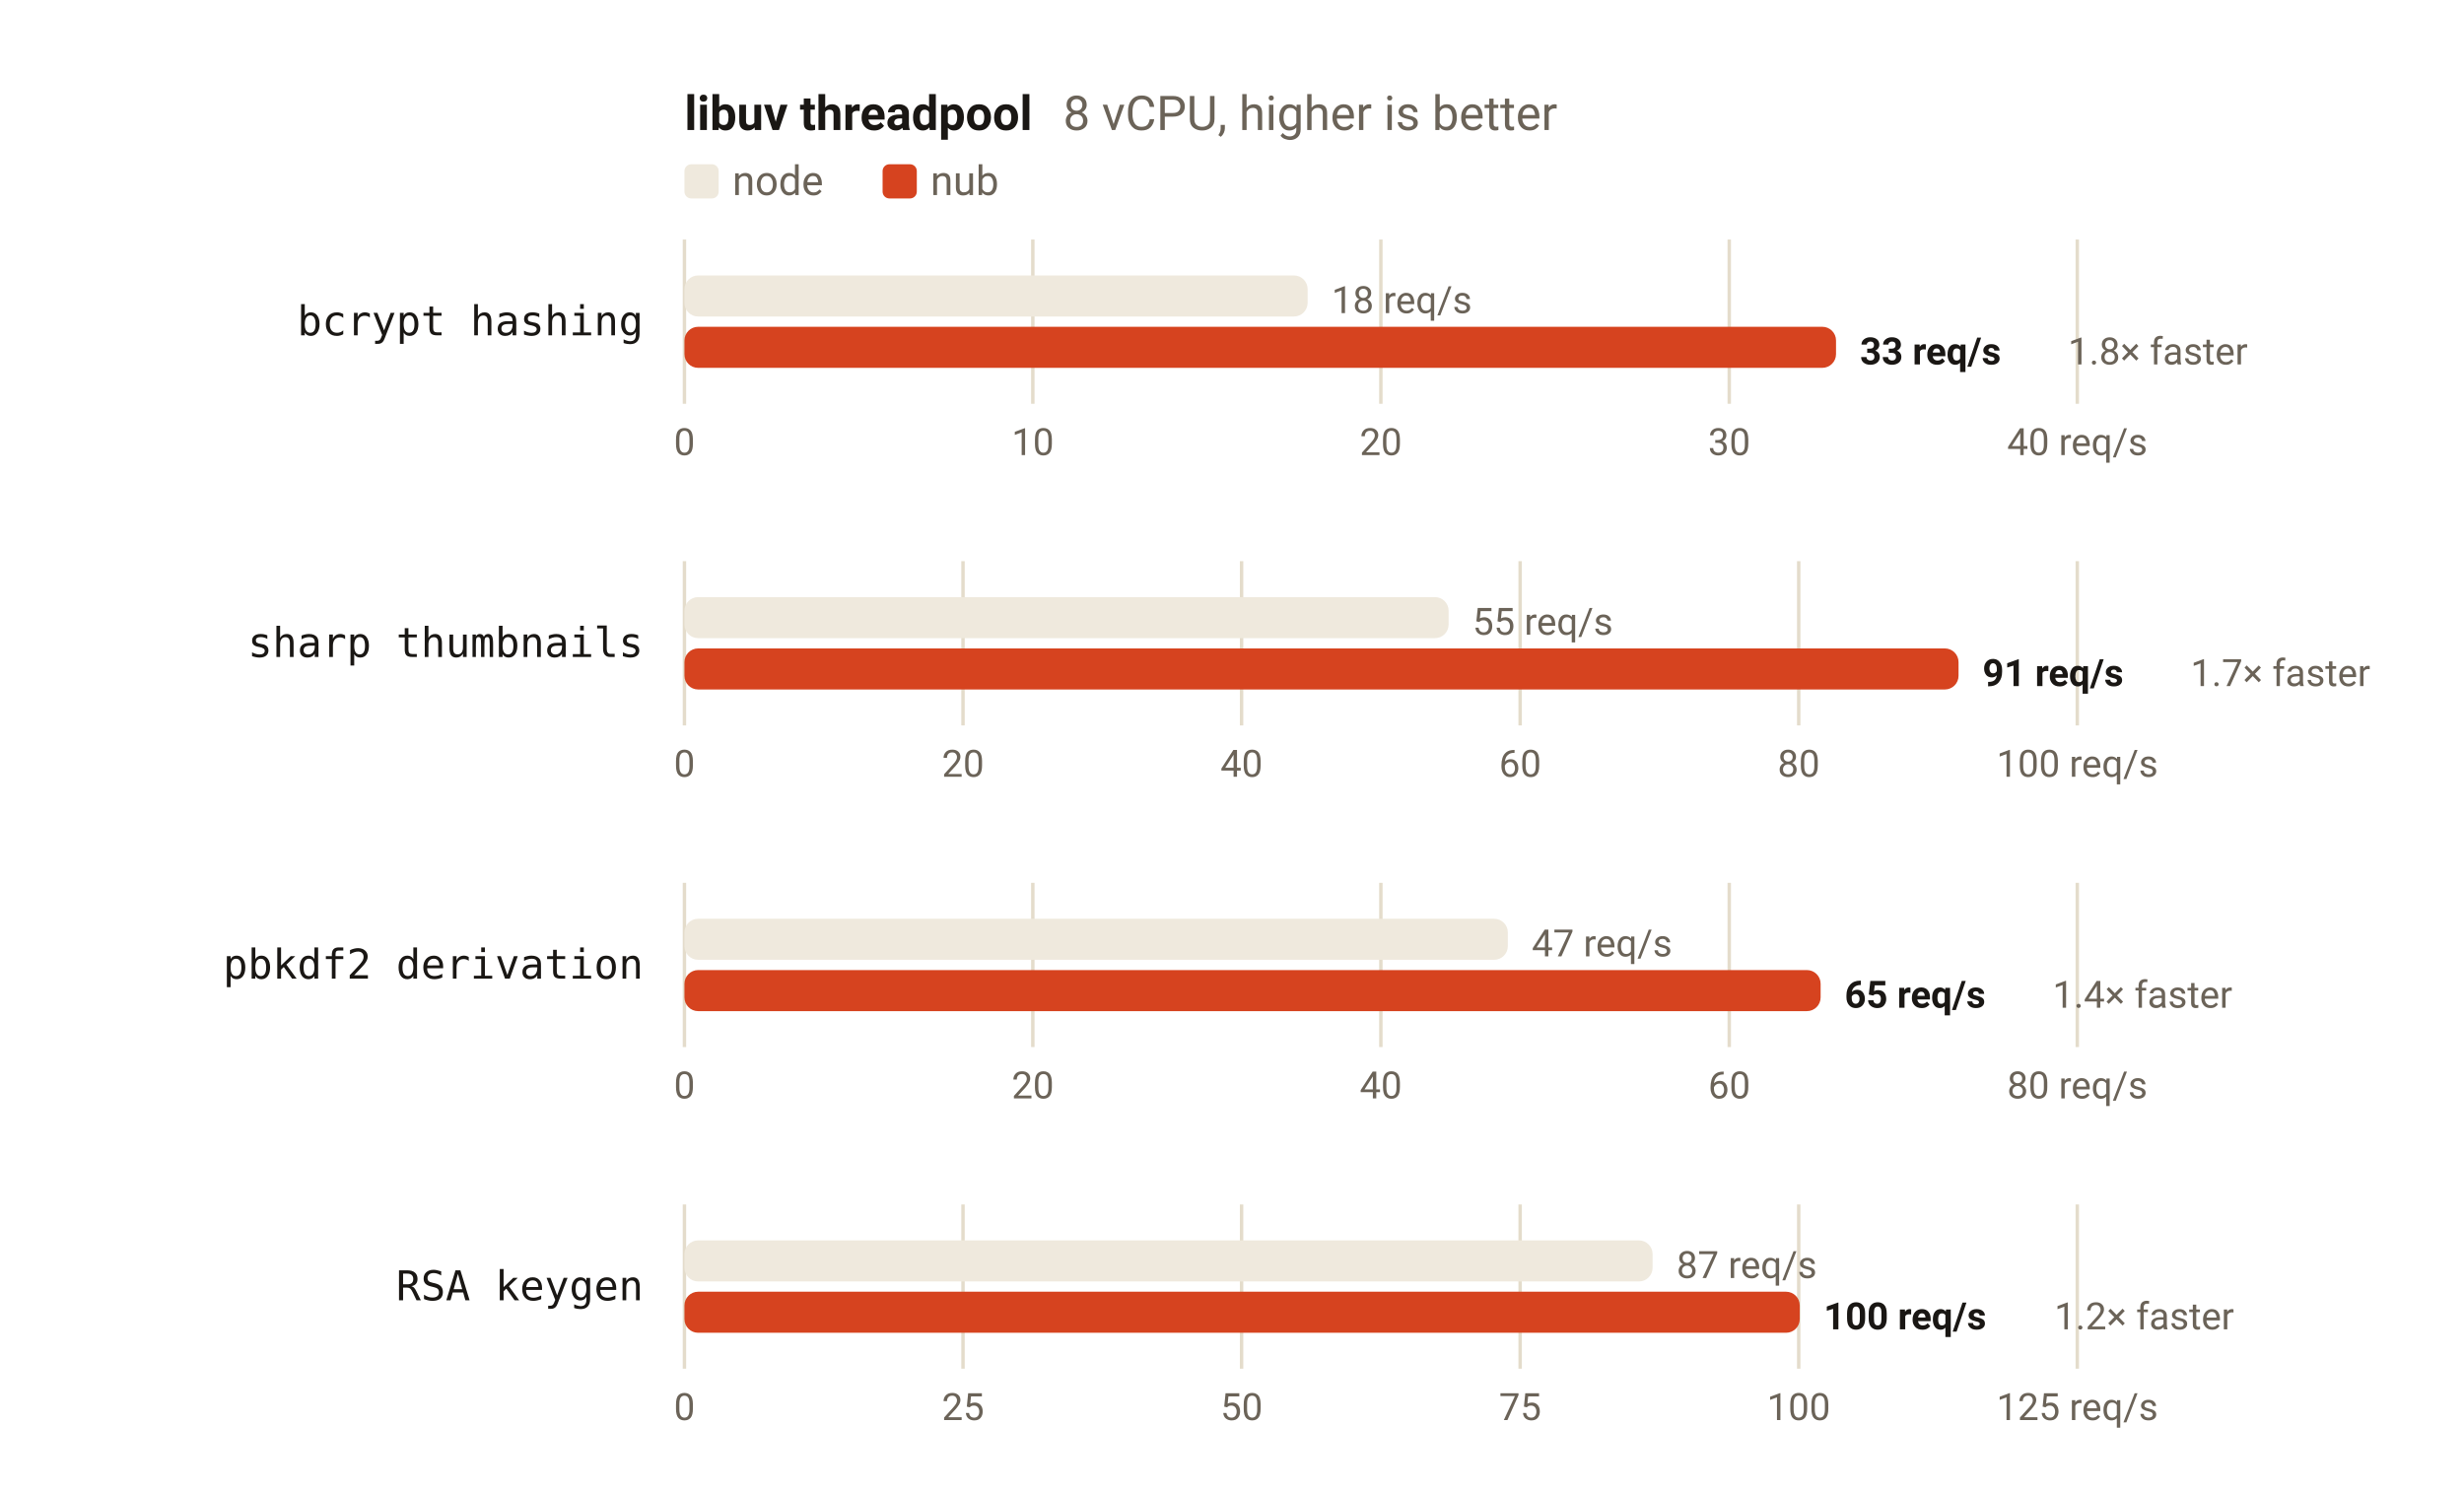
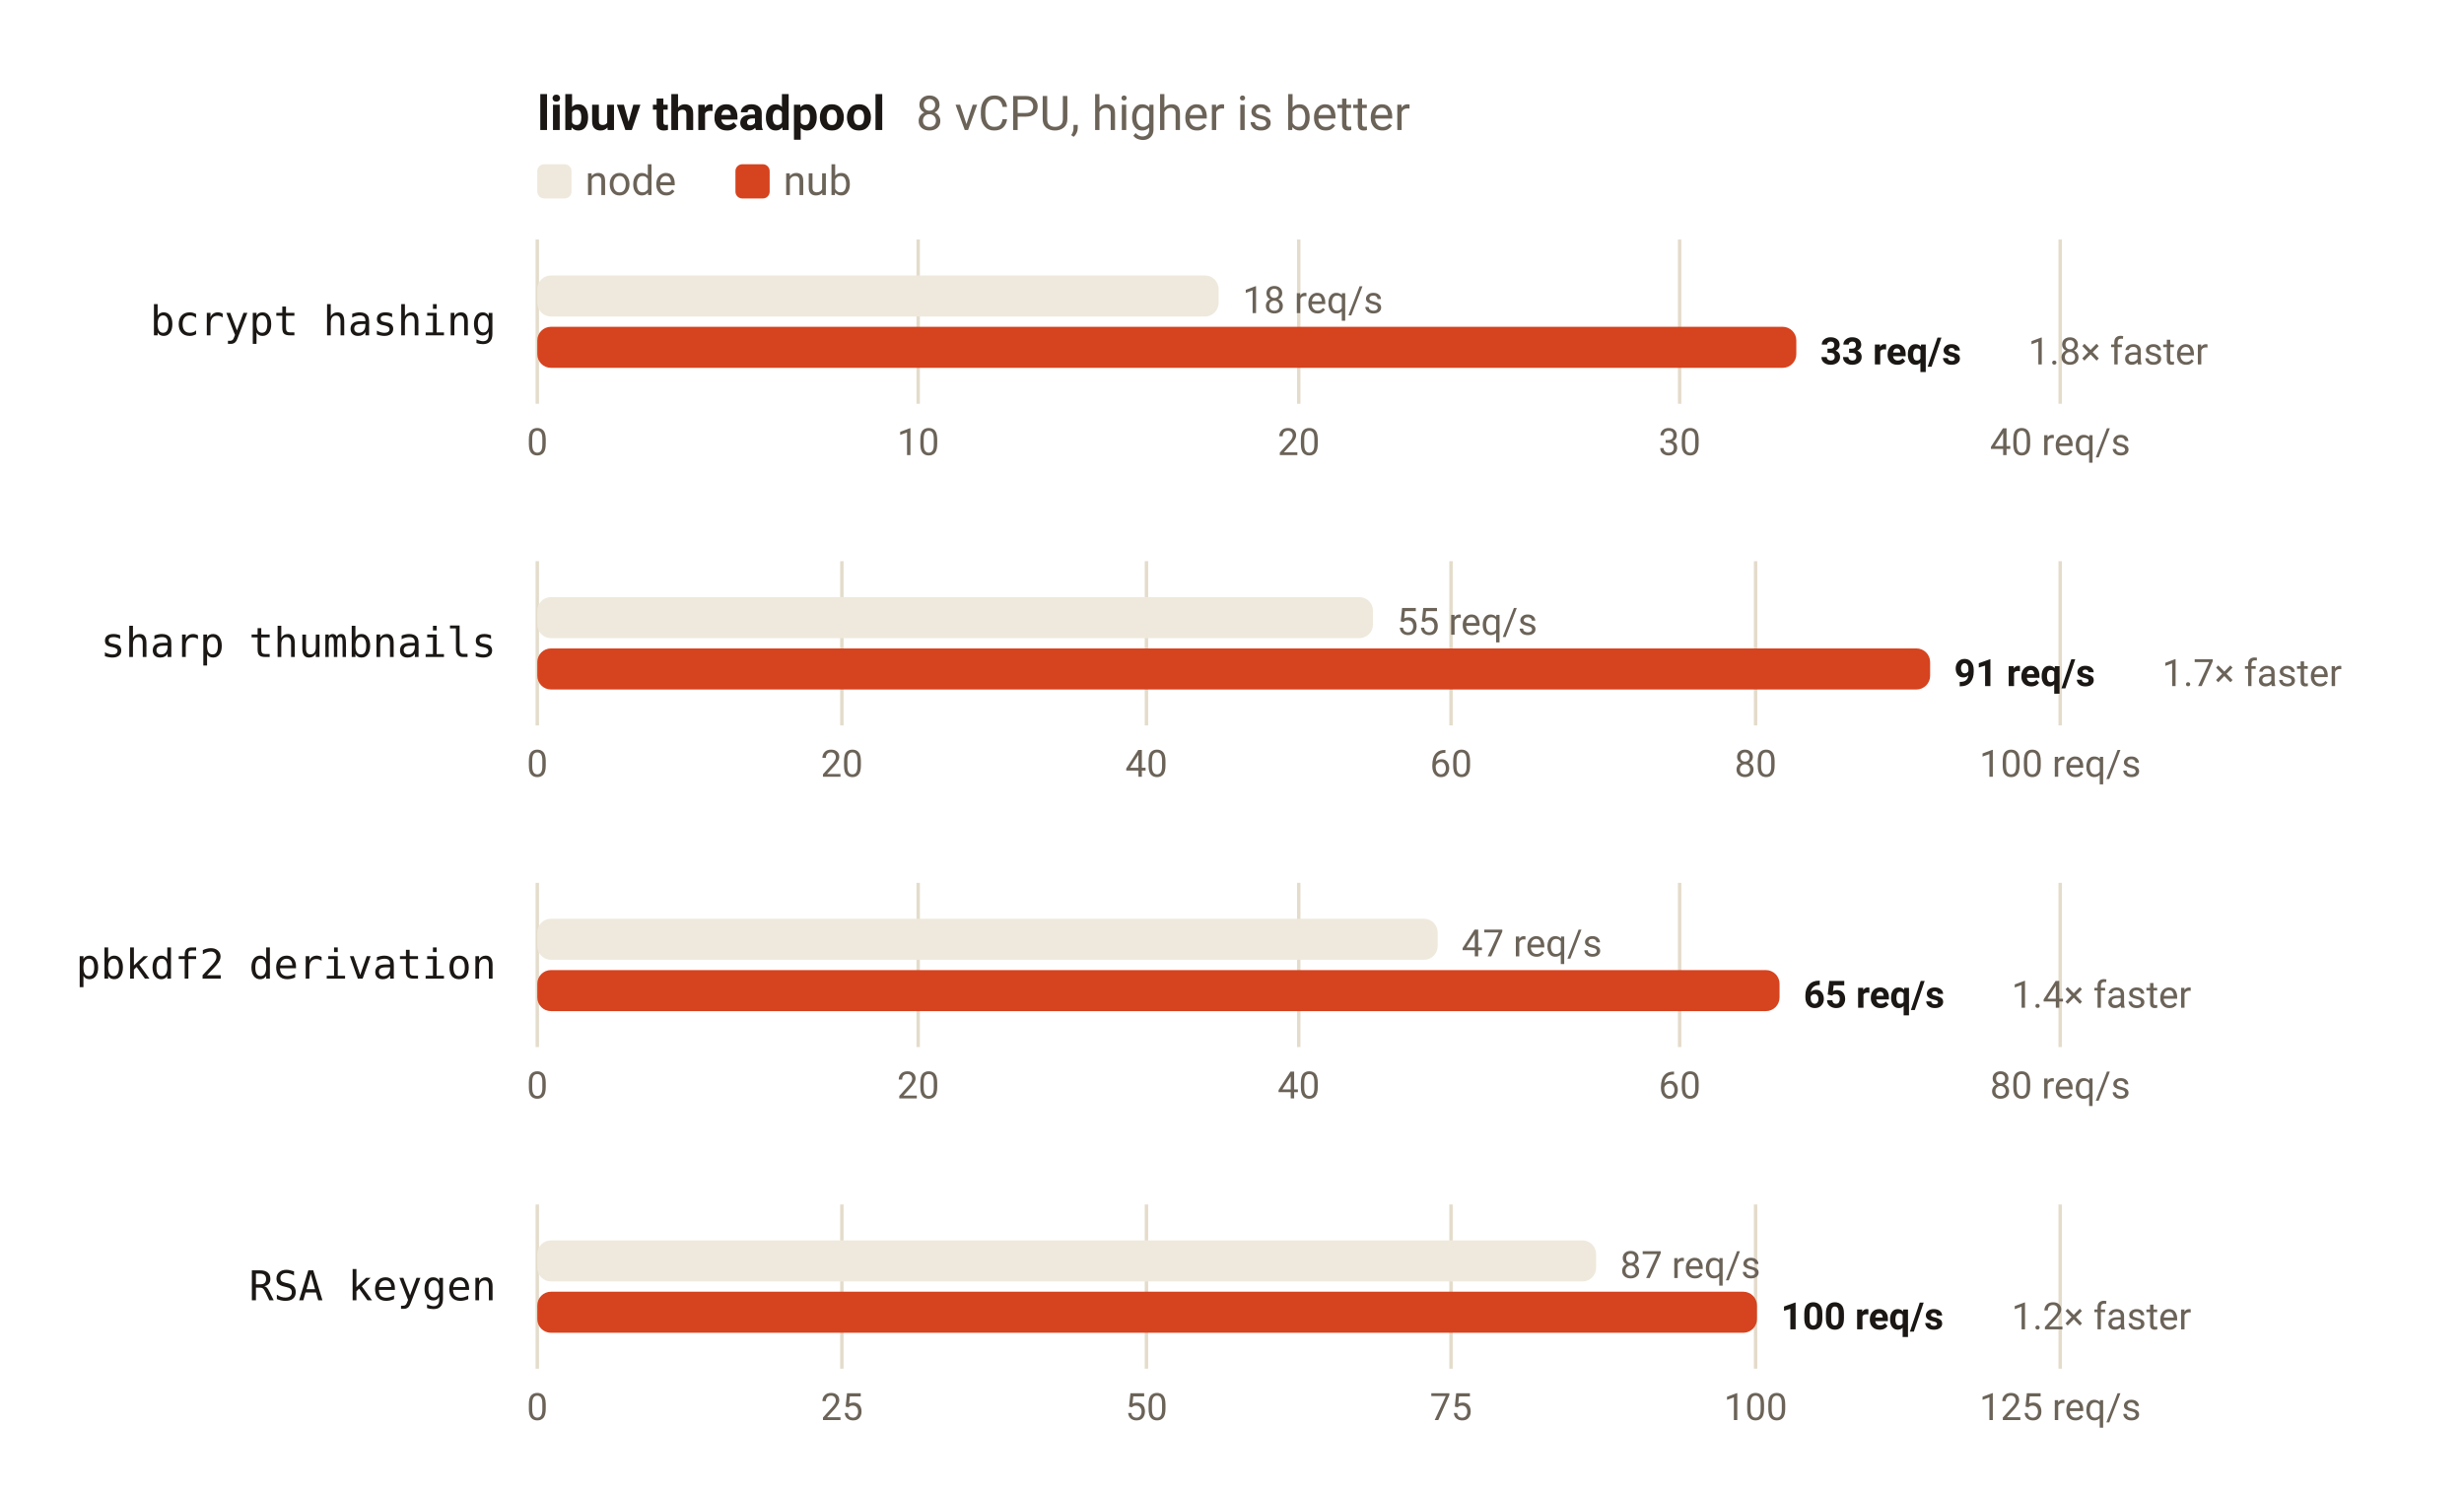
<svg xmlns="http://www.w3.org/2000/svg" width="720" height="436" viewBox="0 0 720 436" font-family="'Encode Sans', ui-sans-serif, system-ui, -apple-system, 'Segoe UI', Roboto, sans-serif" font-size="13">
-   <text x="200" y="38" fill="#1a1714" font-weight="700" font-size="14">libuv threadpool<tspan dx="9" fill="#6b6358" font-weight="400">8 vCPU, higher is better</tspan>
+   <text x="157" y="38" fill="#1a1714" font-weight="700" font-size="14">libuv threadpool<tspan dx="9" fill="#6b6358" font-weight="400">8 vCPU, higher is better</tspan>
  </text>
-   <rect x="200" y="48" width="10" height="10" rx="2" fill="#efe9dd" />
-   <text x="214" y="57" fill="#6b6358" font-size="12">node</text>
-   <rect x="257.9" y="48" width="10" height="10" rx="2" fill="#d6431f" />
-   <text x="271.9" y="57" fill="#6b6358" font-size="12">nub</text>
-   <line x1="200.0" y1="70" x2="200.0" y2="118" stroke="#e4dccb" stroke-width="1" />
-   <text x="200.0" y="133" text-anchor="middle" fill="#6b6358" font-size="11">0</text>
-   <line x1="301.8" y1="70" x2="301.8" y2="118" stroke="#e4dccb" stroke-width="1" />
-   <text x="301.8" y="133" text-anchor="middle" fill="#6b6358" font-size="11">10</text>
-   <line x1="403.5" y1="70" x2="403.5" y2="118" stroke="#e4dccb" stroke-width="1" />
-   <text x="403.5" y="133" text-anchor="middle" fill="#6b6358" font-size="11">20</text>
-   <line x1="505.3" y1="70" x2="505.3" y2="118" stroke="#e4dccb" stroke-width="1" />
-   <text x="505.3" y="133" text-anchor="middle" fill="#6b6358" font-size="11">30</text>
-   <line x1="607.0" y1="70" x2="607.0" y2="118" stroke="#e4dccb" stroke-width="1" />
-   <text x="607.0" y="133" text-anchor="middle" fill="#6b6358" font-size="11">40 req/s</text>
-   <text x="188" y="98" text-anchor="end" fill="#1a1714" font-family="'Geist Mono', ui-monospace, SFMono-Regular, Menlo, monospace" font-size="12">bcrypt hashing</text>
-   <rect x="200" y="80.5" width="182.1" height="12" rx="4" fill="#efe9dd" />
-   <text x="389.1" y="91.5" fill="#6b6358" font-size="11">18 req/s</text>
-   <rect x="200" y="95.5" width="336.5" height="12" rx="4" fill="#d6431f" />
-   <text x="543.5" y="106.5" fill="#1a1714" font-weight="700" font-size="11">33 req/s</text>
-   <text x="604.3" y="106.5" fill="#6b6358" font-size="11">1.8× faster</text>
-   <line x1="200.0" y1="164" x2="200.0" y2="212" stroke="#e4dccb" stroke-width="1" />
-   <text x="200.0" y="227" text-anchor="middle" fill="#6b6358" font-size="11">0</text>
-   <line x1="281.4" y1="164" x2="281.4" y2="212" stroke="#e4dccb" stroke-width="1" />
-   <text x="281.4" y="227" text-anchor="middle" fill="#6b6358" font-size="11">20</text>
-   <line x1="362.8" y1="164" x2="362.8" y2="212" stroke="#e4dccb" stroke-width="1" />
-   <text x="362.8" y="227" text-anchor="middle" fill="#6b6358" font-size="11">40</text>
-   <line x1="444.2" y1="164" x2="444.2" y2="212" stroke="#e4dccb" stroke-width="1" />
-   <text x="444.2" y="227" text-anchor="middle" fill="#6b6358" font-size="11">60</text>
-   <line x1="525.6" y1="164" x2="525.6" y2="212" stroke="#e4dccb" stroke-width="1" />
-   <text x="525.6" y="227" text-anchor="middle" fill="#6b6358" font-size="11">80</text>
-   <line x1="607.0" y1="164" x2="607.0" y2="212" stroke="#e4dccb" stroke-width="1" />
-   <text x="607.0" y="227" text-anchor="middle" fill="#6b6358" font-size="11">100 req/s</text>
-   <text x="188" y="192" text-anchor="end" fill="#1a1714" font-family="'Geist Mono', ui-monospace, SFMono-Regular, Menlo, monospace" font-size="12">sharp thumbnails</text>
-   <rect x="200" y="174.5" width="223.3" height="12" rx="4" fill="#efe9dd" />
-   <text x="430.3" y="185.5" fill="#6b6358" font-size="11">55 req/s</text>
-   <rect x="200" y="189.5" width="372.3" height="12" rx="4" fill="#d6431f" />
-   <text x="579.3" y="200.5" fill="#1a1714" font-weight="700" font-size="11">91 req/s</text>
-   <text x="640.1" y="200.5" fill="#6b6358" font-size="11">1.7× faster</text>
-   <line x1="200.0" y1="258" x2="200.0" y2="306" stroke="#e4dccb" stroke-width="1" />
-   <text x="200.0" y="321" text-anchor="middle" fill="#6b6358" font-size="11">0</text>
-   <line x1="301.8" y1="258" x2="301.8" y2="306" stroke="#e4dccb" stroke-width="1" />
-   <text x="301.8" y="321" text-anchor="middle" fill="#6b6358" font-size="11">20</text>
-   <line x1="403.5" y1="258" x2="403.5" y2="306" stroke="#e4dccb" stroke-width="1" />
-   <text x="403.5" y="321" text-anchor="middle" fill="#6b6358" font-size="11">40</text>
-   <line x1="505.3" y1="258" x2="505.3" y2="306" stroke="#e4dccb" stroke-width="1" />
-   <text x="505.3" y="321" text-anchor="middle" fill="#6b6358" font-size="11">60</text>
-   <line x1="607.0" y1="258" x2="607.0" y2="306" stroke="#e4dccb" stroke-width="1" />
-   <text x="607.0" y="321" text-anchor="middle" fill="#6b6358" font-size="11">80 req/s</text>
-   <text x="188" y="286" text-anchor="end" fill="#1a1714" font-family="'Geist Mono', ui-monospace, SFMono-Regular, Menlo, monospace" font-size="12">pbkdf2 derivation</text>
-   <rect x="200" y="268.5" width="240.6" height="12" rx="4" fill="#efe9dd" />
-   <text x="447.6" y="279.5" fill="#6b6358" font-size="11">47 req/s</text>
-   <rect x="200" y="283.5" width="332.0" height="12" rx="4" fill="#d6431f" />
-   <text x="539.0" y="294.5" fill="#1a1714" font-weight="700" font-size="11">65 req/s</text>
-   <text x="599.8" y="294.5" fill="#6b6358" font-size="11">1.4× faster</text>
-   <line x1="200.0" y1="352" x2="200.0" y2="400" stroke="#e4dccb" stroke-width="1" />
-   <text x="200.0" y="415" text-anchor="middle" fill="#6b6358" font-size="11">0</text>
-   <line x1="281.4" y1="352" x2="281.4" y2="400" stroke="#e4dccb" stroke-width="1" />
-   <text x="281.4" y="415" text-anchor="middle" fill="#6b6358" font-size="11">25</text>
-   <line x1="362.8" y1="352" x2="362.8" y2="400" stroke="#e4dccb" stroke-width="1" />
-   <text x="362.8" y="415" text-anchor="middle" fill="#6b6358" font-size="11">50</text>
-   <line x1="444.2" y1="352" x2="444.2" y2="400" stroke="#e4dccb" stroke-width="1" />
-   <text x="444.2" y="415" text-anchor="middle" fill="#6b6358" font-size="11">75</text>
-   <line x1="525.6" y1="352" x2="525.6" y2="400" stroke="#e4dccb" stroke-width="1" />
-   <text x="525.6" y="415" text-anchor="middle" fill="#6b6358" font-size="11">100</text>
-   <line x1="607.0" y1="352" x2="607.0" y2="400" stroke="#e4dccb" stroke-width="1" />
-   <text x="607.0" y="415" text-anchor="middle" fill="#6b6358" font-size="11">125 req/s</text>
-   <text x="188" y="380" text-anchor="end" fill="#1a1714" font-family="'Geist Mono', ui-monospace, SFMono-Regular, Menlo, monospace" font-size="12">RSA keygen</text>
-   <rect x="200" y="362.5" width="282.9" height="12" rx="4" fill="#efe9dd" />
-   <text x="489.9" y="373.5" fill="#6b6358" font-size="11">87 req/s</text>
-   <rect x="200" y="377.5" width="325.9" height="12" rx="4" fill="#d6431f" />
-   <text x="532.9" y="388.5" fill="#1a1714" font-weight="700" font-size="11">100 req/s</text>
-   <text x="600.3" y="388.5" fill="#6b6358" font-size="11">1.2× faster</text>
+   <rect x="157" y="48" width="10" height="10" rx="2" fill="#efe9dd" />
+   <text x="171" y="57" fill="#6b6358" font-size="12">node</text>
+   <rect x="214.9" y="48" width="10" height="10" rx="2" fill="#d6431f" />
+   <text x="228.9" y="57" fill="#6b6358" font-size="12">nub</text>
+   <line x1="157.0" y1="70" x2="157.0" y2="118" stroke="#e4dccb" stroke-width="1" />
+   <text x="157.0" y="133" text-anchor="middle" fill="#6b6358" font-size="11">0</text>
+   <line x1="268.3" y1="70" x2="268.3" y2="118" stroke="#e4dccb" stroke-width="1" />
+   <text x="268.3" y="133" text-anchor="middle" fill="#6b6358" font-size="11">10</text>
+   <line x1="379.5" y1="70" x2="379.5" y2="118" stroke="#e4dccb" stroke-width="1" />
+   <text x="379.5" y="133" text-anchor="middle" fill="#6b6358" font-size="11">20</text>
+   <line x1="490.8" y1="70" x2="490.8" y2="118" stroke="#e4dccb" stroke-width="1" />
+   <text x="490.8" y="133" text-anchor="middle" fill="#6b6358" font-size="11">30</text>
+   <line x1="602.0" y1="70" x2="602.0" y2="118" stroke="#e4dccb" stroke-width="1" />
+   <text x="602.0" y="133" text-anchor="middle" fill="#6b6358" font-size="11">40 req/s</text>
+   <text x="145" y="98" text-anchor="end" fill="#1a1714" font-family="'Geist Mono', ui-monospace, SFMono-Regular, Menlo, monospace" font-size="12">bcrypt hashing</text>
+   <rect x="157" y="80.5" width="199.1" height="12" rx="4" fill="#efe9dd" />
+   <text x="363.1" y="91.5" fill="#6b6358" font-size="11">18 req/s</text>
+   <rect x="157" y="95.5" width="367.9" height="12" rx="4" fill="#d6431f" />
+   <text x="531.9" y="106.5" fill="#1a1714" font-weight="700" font-size="11">33 req/s</text>
+   <text x="592.7" y="106.5" fill="#6b6358" font-size="11">1.8× faster</text>
+   <line x1="157.0" y1="164" x2="157.0" y2="212" stroke="#e4dccb" stroke-width="1" />
+   <text x="157.0" y="227" text-anchor="middle" fill="#6b6358" font-size="11">0</text>
+   <line x1="246.0" y1="164" x2="246.0" y2="212" stroke="#e4dccb" stroke-width="1" />
+   <text x="246.0" y="227" text-anchor="middle" fill="#6b6358" font-size="11">20</text>
+   <line x1="335.0" y1="164" x2="335.0" y2="212" stroke="#e4dccb" stroke-width="1" />
+   <text x="335.0" y="227" text-anchor="middle" fill="#6b6358" font-size="11">40</text>
+   <line x1="424.0" y1="164" x2="424.0" y2="212" stroke="#e4dccb" stroke-width="1" />
+   <text x="424.0" y="227" text-anchor="middle" fill="#6b6358" font-size="11">60</text>
+   <line x1="513.0" y1="164" x2="513.0" y2="212" stroke="#e4dccb" stroke-width="1" />
+   <text x="513.0" y="227" text-anchor="middle" fill="#6b6358" font-size="11">80</text>
+   <line x1="602.0" y1="164" x2="602.0" y2="212" stroke="#e4dccb" stroke-width="1" />
+   <text x="602.0" y="227" text-anchor="middle" fill="#6b6358" font-size="11">100 req/s</text>
+   <text x="145" y="192" text-anchor="end" fill="#1a1714" font-family="'Geist Mono', ui-monospace, SFMono-Regular, Menlo, monospace" font-size="12">sharp thumbnails</text>
+   <rect x="157" y="174.5" width="244.2" height="12" rx="4" fill="#efe9dd" />
+   <text x="408.2" y="185.5" fill="#6b6358" font-size="11">55 req/s</text>
+   <rect x="157" y="189.5" width="407.0" height="12" rx="4" fill="#d6431f" />
+   <text x="571.0" y="200.5" fill="#1a1714" font-weight="700" font-size="11">91 req/s</text>
+   <text x="631.8" y="200.5" fill="#6b6358" font-size="11">1.7× faster</text>
+   <line x1="157.0" y1="258" x2="157.0" y2="306" stroke="#e4dccb" stroke-width="1" />
+   <text x="157.0" y="321" text-anchor="middle" fill="#6b6358" font-size="11">0</text>
+   <line x1="268.3" y1="258" x2="268.3" y2="306" stroke="#e4dccb" stroke-width="1" />
+   <text x="268.3" y="321" text-anchor="middle" fill="#6b6358" font-size="11">20</text>
+   <line x1="379.5" y1="258" x2="379.5" y2="306" stroke="#e4dccb" stroke-width="1" />
+   <text x="379.5" y="321" text-anchor="middle" fill="#6b6358" font-size="11">40</text>
+   <line x1="490.8" y1="258" x2="490.8" y2="306" stroke="#e4dccb" stroke-width="1" />
+   <text x="490.8" y="321" text-anchor="middle" fill="#6b6358" font-size="11">60</text>
+   <line x1="602.0" y1="258" x2="602.0" y2="306" stroke="#e4dccb" stroke-width="1" />
+   <text x="602.0" y="321" text-anchor="middle" fill="#6b6358" font-size="11">80 req/s</text>
+   <text x="145" y="286" text-anchor="end" fill="#1a1714" font-family="'Geist Mono', ui-monospace, SFMono-Regular, Menlo, monospace" font-size="12">pbkdf2 derivation</text>
+   <rect x="157" y="268.5" width="263.1" height="12" rx="4" fill="#efe9dd" />
+   <text x="427.1" y="279.5" fill="#6b6358" font-size="11">47 req/s</text>
+   <rect x="157" y="283.5" width="363.0" height="12" rx="4" fill="#d6431f" />
+   <text x="527.0" y="294.5" fill="#1a1714" font-weight="700" font-size="11">65 req/s</text>
+   <text x="587.8" y="294.5" fill="#6b6358" font-size="11">1.4× faster</text>
+   <line x1="157.0" y1="352" x2="157.0" y2="400" stroke="#e4dccb" stroke-width="1" />
+   <text x="157.0" y="415" text-anchor="middle" fill="#6b6358" font-size="11">0</text>
+   <line x1="246.0" y1="352" x2="246.0" y2="400" stroke="#e4dccb" stroke-width="1" />
+   <text x="246.0" y="415" text-anchor="middle" fill="#6b6358" font-size="11">25</text>
+   <line x1="335.0" y1="352" x2="335.0" y2="400" stroke="#e4dccb" stroke-width="1" />
+   <text x="335.0" y="415" text-anchor="middle" fill="#6b6358" font-size="11">50</text>
+   <line x1="424.0" y1="352" x2="424.0" y2="400" stroke="#e4dccb" stroke-width="1" />
+   <text x="424.0" y="415" text-anchor="middle" fill="#6b6358" font-size="11">75</text>
+   <line x1="513.0" y1="352" x2="513.0" y2="400" stroke="#e4dccb" stroke-width="1" />
+   <text x="513.0" y="415" text-anchor="middle" fill="#6b6358" font-size="11">100</text>
+   <line x1="602.0" y1="352" x2="602.0" y2="400" stroke="#e4dccb" stroke-width="1" />
+   <text x="602.0" y="415" text-anchor="middle" fill="#6b6358" font-size="11">125 req/s</text>
+   <text x="145" y="380" text-anchor="end" fill="#1a1714" font-family="'Geist Mono', ui-monospace, SFMono-Regular, Menlo, monospace" font-size="12">RSA keygen</text>
+   <rect x="157" y="362.5" width="309.4" height="12" rx="4" fill="#efe9dd" />
+   <text x="473.4" y="373.5" fill="#6b6358" font-size="11">87 req/s</text>
+   <rect x="157" y="377.5" width="356.4" height="12" rx="4" fill="#d6431f" />
+   <text x="520.4" y="388.5" fill="#1a1714" font-weight="700" font-size="11">100 req/s</text>
+   <text x="587.8" y="388.5" fill="#6b6358" font-size="11">1.2× faster</text>
</svg>
